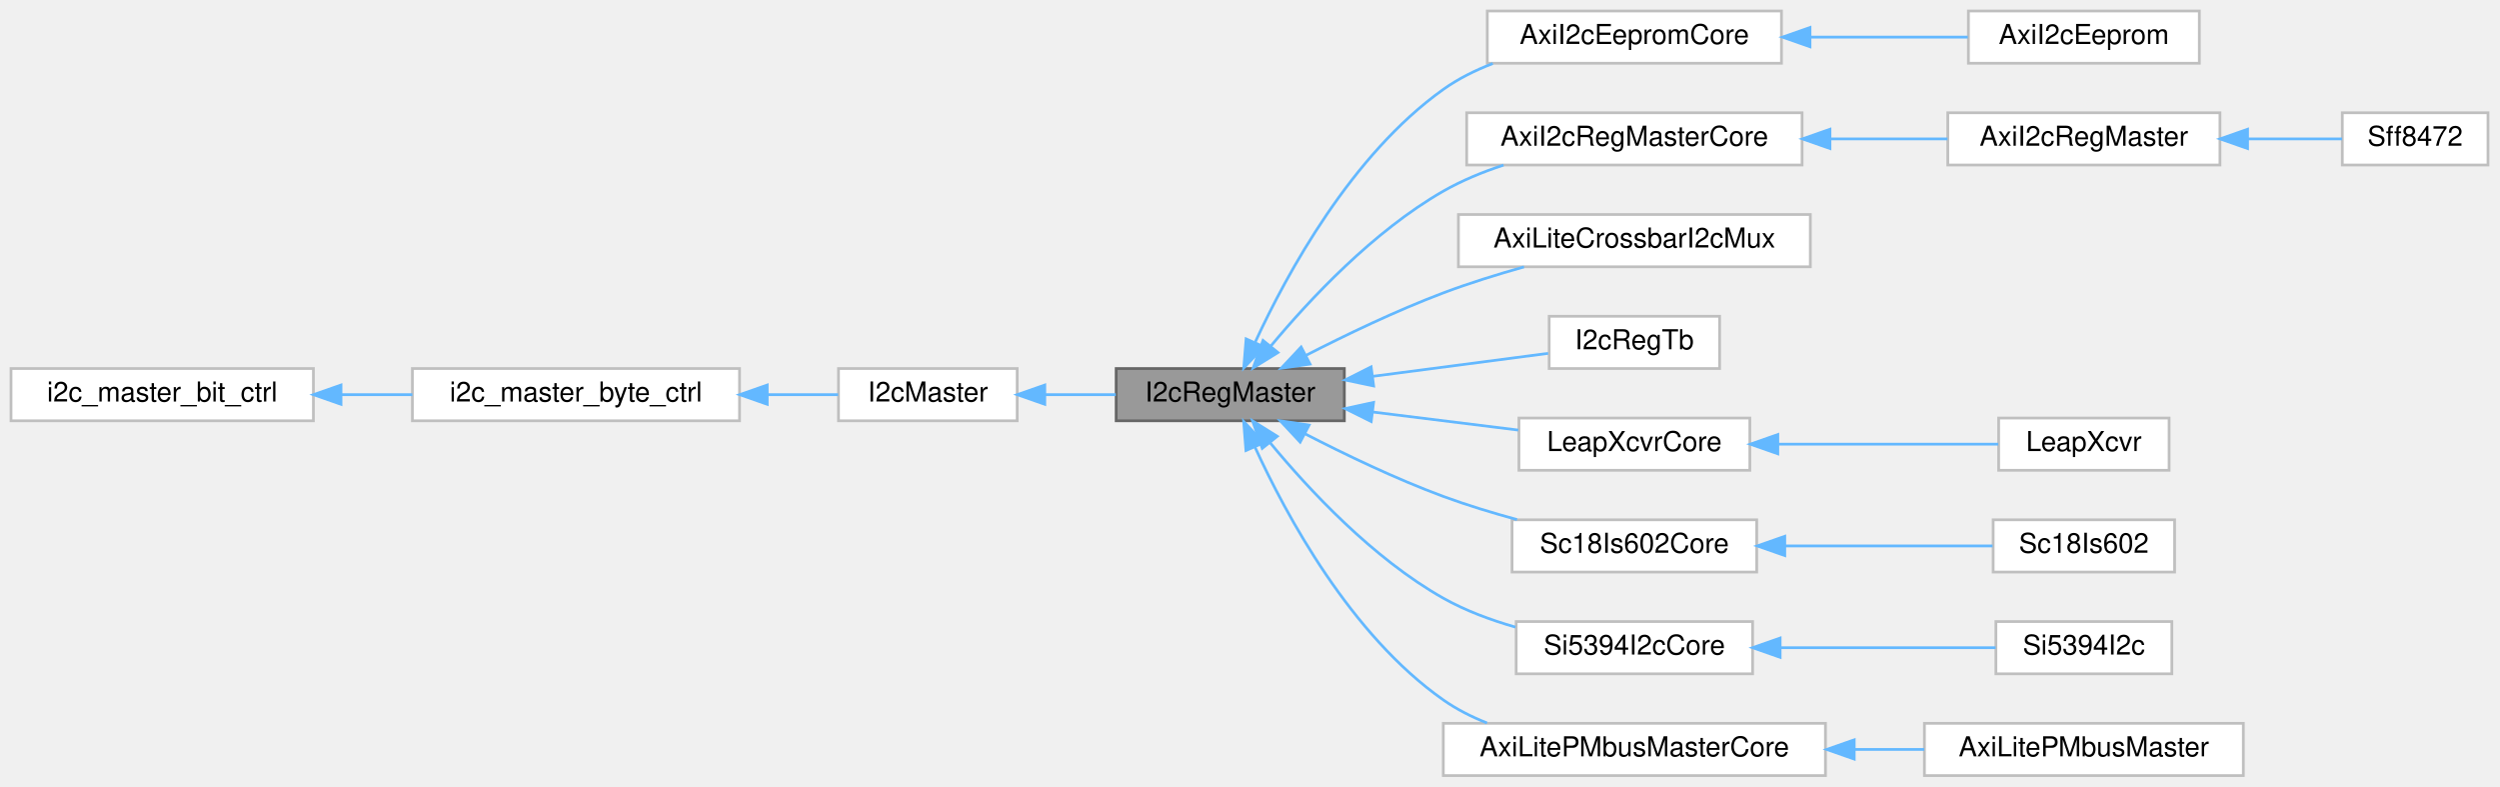
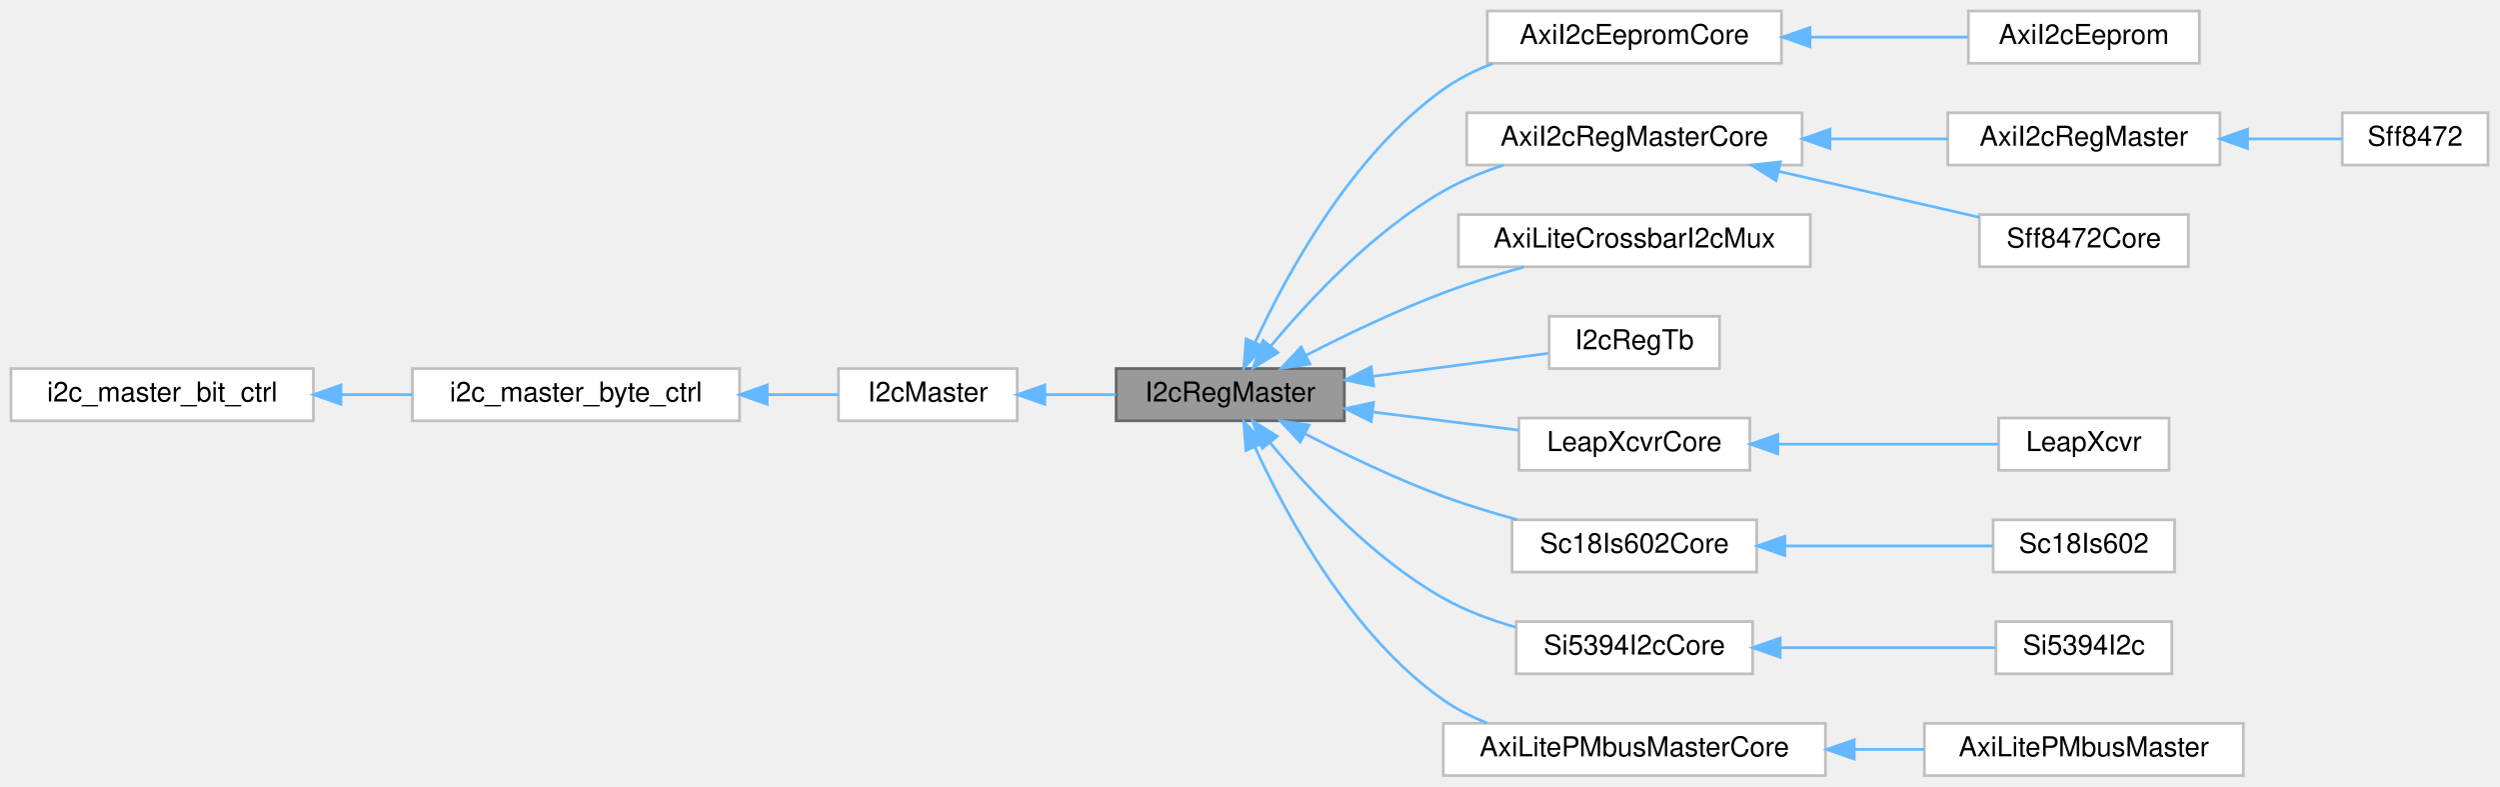
<svg xmlns="http://www.w3.org/2000/svg" xmlns:xlink="http://www.w3.org/1999/xlink" width="909pt" height="286pt" viewBox="0.00 0.00 909.00 286.00">
  <g id="graph0" class="graph" transform="scale(1 1) rotate(0) translate(4 282)">
    <g id="Node000001" class="node">
      <g id="a_Node000001">
        <a xlink:title=" ">
          <polygon fill="#999999" stroke="#666666" points="485,-148 402,-148 402,-129 485,-129 485,-148" />
          <text text-anchor="middle" x="443.5" y="-136" font-family="Helvetica,sans-Serif" font-size="10.00">I2cRegMaster</text>
        </a>
      </g>
    </g>
    <g id="Node000005" class="node">
      <g id="a_Node000005">
        <a xlink:href="classAxiI2cEepromCore.html" target="_top" xlink:title=" ">
          <polygon fill="white" stroke="#bfbfbf" points="644,-278 537,-278 537,-259 644,-259 644,-278" />
          <text text-anchor="middle" x="590.5" y="-266" font-family="Helvetica,sans-Serif" font-size="10.00">AxiI2cEepromCore</text>
        </a>
      </g>
    </g>
    <g id="edge4_Node000001_Node000005" class="edge">
      <g id="a_edge4_Node000001_Node000005">
        <a xlink:title=" ">
          <path fill="none" stroke="#63b8ff" d="M452.61,-157.67C464.14,-182.59 487.64,-225.74 521,-249.5 526.43,-253.37 532.61,-256.45 539,-258.9" />
          <polygon fill="#63b8ff" stroke="#63b8ff" points="455.67,-155.93 448.41,-148.21 449.27,-158.77 455.67,-155.93" />
        </a>
      </g>
    </g>
    <g id="Node000007" class="node">
      <g id="a_Node000007">
        <a xlink:href="classAxiI2cRegMasterCore.html" target="_top" xlink:title=" ">
          <polygon fill="white" stroke="#bfbfbf" points="651.5,-241 529.5,-241 529.5,-222 651.5,-222 651.5,-241" />
          <text text-anchor="middle" x="590.5" y="-229" font-family="Helvetica,sans-Serif" font-size="10.00">AxiI2cRegMasterCore</text>
        </a>
      </g>
    </g>
    <g id="edge6_Node000001_Node000007" class="edge">
      <g id="a_edge6_Node000001_Node000007">
        <a xlink:title=" ">
          <path fill="none" stroke="#63b8ff" d="M458.3,-156.23C472.34,-173.09 495.6,-197.97 521,-212.5 527.75,-216.36 535.32,-219.47 542.91,-221.97" />
          <polygon fill="#63b8ff" stroke="#63b8ff" points="460.85,-153.82 451.84,-148.24 455.41,-158.22 460.85,-153.82" />
        </a>
      </g>
    </g>
-     <g id="Node000010" class="node">
-       <g id="a_Node000010">
+     <g id="Node000011" class="node">
+       <g id="a_Node000011">
        <a xlink:href="classAxiLiteCrossbarI2cMux.html" target="_top" xlink:title=" ">
          <polygon fill="white" stroke="#bfbfbf" points="654.5,-204 526.5,-204 526.5,-185 654.5,-185 654.5,-204" />
          <text text-anchor="middle" x="590.5" y="-192" font-family="Helvetica,sans-Serif" font-size="10.00">AxiLiteCrossbarI2cMux</text>
        </a>
      </g>
    </g>
-     <g id="edge9_Node000001_Node000010" class="edge">
-       <g id="a_edge9_Node000001_Node000010">
+     <g id="edge10_Node000001_Node000011" class="edge">
+       <g id="a_edge10_Node000001_Node000011">
        <a xlink:title=" ">
          <path fill="none" stroke="#63b8ff" d="M470.94,-152.74C485.44,-160.18 503.9,-169.05 521,-175.5 530.35,-179.03 540.65,-182.22 550.35,-184.95" />
          <polygon fill="#63b8ff" stroke="#63b8ff" points="472.52,-149.62 462.03,-148.1 469.28,-155.83 472.52,-149.62" />
        </a>
      </g>
    </g>
-     <g id="Node000011" class="node">
-       <g id="a_Node000011">
+     <g id="Node000012" class="node">
+       <g id="a_Node000012">
        <a xlink:href="classI2cRegTb.html" target="_top" xlink:title=" ">
          <polygon fill="white" stroke="#bfbfbf" points="621.5,-167 559.5,-167 559.5,-148 621.5,-148 621.5,-167" />
          <text text-anchor="middle" x="590.5" y="-155" font-family="Helvetica,sans-Serif" font-size="10.00">I2cRegTb</text>
        </a>
      </g>
    </g>
-     <g id="edge10_Node000001_Node000011" class="edge">
-       <g id="a_edge10_Node000001_Node000011">
+     <g id="edge11_Node000001_Node000012" class="edge">
+       <g id="a_edge11_Node000001_Node000012">
        <a xlink:title=" ">
          <path fill="none" stroke="#63b8ff" d="M495.46,-145.18C516.73,-147.96 540.72,-151.11 559.14,-153.52" />
          <polygon fill="#63b8ff" stroke="#63b8ff" points="495.65,-141.67 485.28,-143.84 494.74,-148.61 495.65,-141.67" />
        </a>
      </g>
    </g>
-     <g id="Node000012" class="node">
-       <g id="a_Node000012">
+     <g id="Node000013" class="node">
+       <g id="a_Node000013">
        <a xlink:href="classLeapXcvrCore.html" target="_top" xlink:title=" ">
          <polygon fill="white" stroke="#bfbfbf" points="632.5,-130 548.5,-130 548.5,-111 632.5,-111 632.5,-130" />
          <text text-anchor="middle" x="590.5" y="-118" font-family="Helvetica,sans-Serif" font-size="10.00">LeapXcvrCore</text>
        </a>
      </g>
    </g>
-     <g id="edge11_Node000001_Node000012" class="edge">
-       <g id="a_edge11_Node000001_Node000012">
+     <g id="edge12_Node000001_Node000013" class="edge">
+       <g id="a_edge12_Node000001_Node000013">
        <a xlink:title=" ">
          <path fill="none" stroke="#63b8ff" d="M495.24,-132.2C512.59,-130.05 531.77,-127.67 548.28,-125.62" />
          <polygon fill="#63b8ff" stroke="#63b8ff" points="494.77,-128.73 485.28,-133.44 495.63,-135.68 494.77,-128.73" />
        </a>
      </g>
    </g>
-     <g id="Node000014" class="node">
-       <g id="a_Node000014">
+     <g id="Node000015" class="node">
+       <g id="a_Node000015">
        <a xlink:href="classSc18Is602Core.html" target="_top" xlink:title=" ">
          <polygon fill="white" stroke="#bfbfbf" points="635,-93 546,-93 546,-74 635,-74 635,-93" />
          <text text-anchor="middle" x="590.5" y="-81" font-family="Helvetica,sans-Serif" font-size="10.00">Sc18Is602Core</text>
        </a>
      </g>
    </g>
-     <g id="edge13_Node000001_Node000014" class="edge">
-       <g id="a_edge13_Node000001_Node000014">
+     <g id="edge14_Node000001_Node000015" class="edge">
+       <g id="a_edge14_Node000001_Node000015">
        <a xlink:title=" ">
          <path fill="none" stroke="#63b8ff" d="M470.61,-124.31C485.15,-116.81 503.74,-107.87 521,-101.5 529.54,-98.35 538.86,-95.51 547.8,-93.08" />
          <polygon fill="#63b8ff" stroke="#63b8ff" points="468.93,-121.24 461.7,-128.99 472.18,-127.44 468.93,-121.24" />
        </a>
      </g>
    </g>
-     <g id="Node000016" class="node">
-       <g id="a_Node000016">
+     <g id="Node000017" class="node">
+       <g id="a_Node000017">
        <a xlink:href="classSi5394I2cCore.html" target="_top" xlink:title=" ">
          <polygon fill="white" stroke="#bfbfbf" points="633.5,-56 547.5,-56 547.5,-37 633.5,-37 633.5,-56" />
          <text text-anchor="middle" x="590.5" y="-44" font-family="Helvetica,sans-Serif" font-size="10.00">Si5394I2cCore</text>
        </a>
      </g>
    </g>
-     <g id="edge15_Node000001_Node000016" class="edge">
-       <g id="a_edge15_Node000001_Node000016">
+     <g id="edge16_Node000001_Node000017" class="edge">
+       <g id="a_edge16_Node000001_Node000017">
        <a xlink:title=" ">
          <path fill="none" stroke="#63b8ff" d="M458.04,-120.97C472.02,-104.05 495.36,-78.94 521,-64.5 529.04,-59.97 538.24,-56.56 547.24,-53.98" />
          <polygon fill="#63b8ff" stroke="#63b8ff" points="455.14,-118.98 451.61,-128.97 460.6,-123.36 455.14,-118.98" />
        </a>
      </g>
    </g>
-     <g id="Node000018" class="node">
-       <g id="a_Node000018">
+     <g id="Node000019" class="node">
+       <g id="a_Node000019">
        <a xlink:href="classAxiLitePMbusMasterCore.html" target="_top" xlink:title=" ">
          <polygon fill="white" stroke="#bfbfbf" points="660,-19 521,-19 521,0 660,0 660,-19" />
          <text text-anchor="middle" x="590.5" y="-7" font-family="Helvetica,sans-Serif" font-size="10.00">AxiLitePMbusMasterCore</text>
        </a>
      </g>
    </g>
-     <g id="edge17_Node000001_Node000018" class="edge">
-       <g id="a_edge17_Node000001_Node000018">
+     <g id="edge18_Node000001_Node000019" class="edge">
+       <g id="a_edge18_Node000001_Node000019">
        <a xlink:title=" ">
          <path fill="none" stroke="#63b8ff" d="M452.41,-119.6C463.83,-94.65 487.33,-51.14 521,-27.5 525.83,-24.11 531.26,-21.36 536.89,-19.12" />
          <polygon fill="#63b8ff" stroke="#63b8ff" points="449.21,-118.19 448.38,-128.75 455.61,-121.01 449.21,-118.19" />
        </a>
      </g>
    </g>
    <g id="Node000002" class="node">
      <g id="a_Node000002">
        <a xlink:href="classI2cMaster.html" target="_top" xlink:title=" ">
          <polygon fill="white" stroke="#bfbfbf" points="366,-148 301,-148 301,-129 366,-129 366,-148" />
          <text text-anchor="middle" x="333.5" y="-136" font-family="Helvetica,sans-Serif" font-size="10.00">I2cMaster</text>
        </a>
      </g>
    </g>
    <g id="edge1_Node000001_Node000002" class="edge">
      <g id="a_edge1_Node000001_Node000002">
        <a xlink:title=" ">
          <path fill="none" stroke="#63b8ff" d="M376.08,-138.5C384.55,-138.5 393.44,-138.5 401.87,-138.5" />
          <polygon fill="#63b8ff" stroke="#63b8ff" points="376.03,-135 366.03,-138.5 376.03,-142 376.03,-135" />
        </a>
      </g>
    </g>
    <g id="Node000003" class="node">
      <g id="a_Node000003">
        <a xlink:href="classi2c__master__byte__ctrl.html" target="_top" xlink:title=" ">
          <polygon fill="white" stroke="#bfbfbf" points="265,-148 146,-148 146,-129 265,-129 265,-148" />
          <text text-anchor="middle" x="205.5" y="-136" font-family="Helvetica,sans-Serif" font-size="10.00">i2c_master_byte_ctrl</text>
        </a>
      </g>
    </g>
    <g id="edge2_Node000002_Node000003" class="edge">
      <g id="a_edge2_Node000002_Node000003">
        <a xlink:title=" ">
          <path fill="none" stroke="#63b8ff" d="M275.21,-138.5C284.16,-138.5 292.96,-138.5 300.87,-138.5" />
          <polygon fill="#63b8ff" stroke="#63b8ff" points="275.07,-135 265.07,-138.5 275.07,-142 275.07,-135" />
        </a>
      </g>
    </g>
    <g id="Node000004" class="node">
      <g id="a_Node000004">
        <a xlink:href="classi2c__master__bit__ctrl.html" target="_top" xlink:title=" ">
          <polygon fill="white" stroke="#bfbfbf" points="110,-148 0,-148 0,-129 110,-129 110,-148" />
          <text text-anchor="middle" x="55" y="-136" font-family="Helvetica,sans-Serif" font-size="10.00">i2c_master_bit_ctrl</text>
        </a>
      </g>
    </g>
    <g id="edge3_Node000003_Node000004" class="edge">
      <g id="a_edge3_Node000003_Node000004">
        <a xlink:title=" ">
          <path fill="none" stroke="#63b8ff" d="M120.04,-138.5C128.67,-138.5 137.48,-138.5 146,-138.5" />
          <polygon fill="#63b8ff" stroke="#63b8ff" points="120.03,-135 110.03,-138.5 120.03,-142 120.03,-135" />
        </a>
      </g>
    </g>
    <g id="Node000006" class="node">
      <g id="a_Node000006">
        <a xlink:href="classAxiI2cEeprom.html" target="_top" xlink:title=" ">
          <polygon fill="white" stroke="#bfbfbf" points="796,-278 712,-278 712,-259 796,-259 796,-278" />
          <text text-anchor="middle" x="754" y="-266" font-family="Helvetica,sans-Serif" font-size="10.00">AxiI2cEeprom</text>
        </a>
      </g>
    </g>
    <g id="edge5_Node000005_Node000006" class="edge">
      <g id="a_edge5_Node000005_Node000006">
        <a xlink:title=" ">
          <path fill="none" stroke="#63b8ff" d="M654.58,-268.5C673.79,-268.5 694.41,-268.5 711.78,-268.5" />
          <polygon fill="#63b8ff" stroke="#63b8ff" points="654.38,-265 644.38,-268.5 654.38,-272 654.38,-265" />
        </a>
      </g>
    </g>
    <g id="Node000008" class="node">
      <g id="a_Node000008">
        <a xlink:href="classAxiI2cRegMaster.html" target="_top" xlink:title=" ">
          <polygon fill="white" stroke="#bfbfbf" points="803.5,-241 704.5,-241 704.5,-222 803.5,-222 803.5,-241" />
          <text text-anchor="middle" x="754" y="-229" font-family="Helvetica,sans-Serif" font-size="10.00">AxiI2cRegMaster</text>
        </a>
      </g>
    </g>
    <g id="edge7_Node000007_Node000008" class="edge">
      <g id="a_edge7_Node000007_Node000008">
        <a xlink:title=" ">
          <path fill="none" stroke="#63b8ff" d="M661.96,-231.5C676.28,-231.5 691.04,-231.5 704.4,-231.5" />
          <polygon fill="#63b8ff" stroke="#63b8ff" points="661.64,-228 651.64,-231.5 661.64,-235 661.64,-228" />
        </a>
      </g>
    </g>
+     <g id="Node000010" class="node">
+       <g id="a_Node000010">
+         <a xlink:href="classSff8472Core.html" target="_top" xlink:title=" ">
+           <polygon fill="white" stroke="#bfbfbf" points="792,-204 716,-204 716,-185 792,-185 792,-204" />
+           <text text-anchor="middle" x="754" y="-192" font-family="Helvetica,sans-Serif" font-size="10.00">Sff8472Core</text>
+         </a>
+       </g>
+     </g>
+     <g id="edge9_Node000007_Node000010" class="edge">
+       <g id="a_edge9_Node000007_Node000010">
+         <a xlink:title=" ">
+           <path fill="none" stroke="#63b8ff" d="M642.99,-219.7C666.71,-214.27 694.33,-207.94 715.96,-202.99" />
+           <polygon fill="#63b8ff" stroke="#63b8ff" points="642.06,-216.33 633.09,-221.97 643.62,-223.15 642.06,-216.33" />
+         </a>
+       </g>
+     </g>
    <g id="Node000009" class="node">
      <g id="a_Node000009">
        <a xlink:href="classSff8472.html" target="_top" xlink:title=" ">
          <polygon fill="white" stroke="#bfbfbf" points="901,-241 848,-241 848,-222 901,-222 901,-241" />
          <text text-anchor="middle" x="874.5" y="-229" font-family="Helvetica,sans-Serif" font-size="10.00">Sff8472</text>
        </a>
      </g>
    </g>
    <g id="edge8_Node000008_Node000009" class="edge">
      <g id="a_edge8_Node000008_Node000009">
        <a xlink:title=" ">
          <path fill="none" stroke="#63b8ff" d="M813.62,-231.5C825.68,-231.5 837.78,-231.5 847.91,-231.5" />
          <polygon fill="#63b8ff" stroke="#63b8ff" points="813.54,-228 803.54,-231.5 813.54,-235 813.54,-228" />
        </a>
      </g>
    </g>
-     <g id="Node000013" class="node">
-       <g id="a_Node000013">
+     <g id="Node000014" class="node">
+       <g id="a_Node000014">
        <a xlink:href="classLeapXcvr.html" target="_top" xlink:title=" ">
          <polygon fill="white" stroke="#bfbfbf" points="785,-130 723,-130 723,-111 785,-111 785,-130" />
          <text text-anchor="middle" x="754" y="-118" font-family="Helvetica,sans-Serif" font-size="10.00">LeapXcvr</text>
        </a>
      </g>
    </g>
-     <g id="edge12_Node000012_Node000013" class="edge">
-       <g id="a_edge12_Node000012_Node000013">
+     <g id="edge13_Node000013_Node000014" class="edge">
+       <g id="a_edge13_Node000013_Node000014">
        <a xlink:title=" ">
          <path fill="none" stroke="#63b8ff" d="M642.88,-120.5C669.23,-120.5 700.42,-120.5 722.87,-120.5" />
          <polygon fill="#63b8ff" stroke="#63b8ff" points="642.67,-117 632.67,-120.5 642.67,-124 642.67,-117" />
        </a>
      </g>
    </g>
-     <g id="Node000015" class="node">
-       <g id="a_Node000015">
+     <g id="Node000016" class="node">
+       <g id="a_Node000016">
        <a xlink:href="classSc18Is602.html" target="_top" xlink:title=" ">
          <polygon fill="white" stroke="#bfbfbf" points="787,-93 721,-93 721,-74 787,-74 787,-93" />
          <text text-anchor="middle" x="754" y="-81" font-family="Helvetica,sans-Serif" font-size="10.00">Sc18Is602</text>
        </a>
      </g>
    </g>
-     <g id="edge14_Node000014_Node000015" class="edge">
-       <g id="a_edge14_Node000014_Node000015">
+     <g id="edge15_Node000015_Node000016" class="edge">
+       <g id="a_edge15_Node000015_Node000016">
        <a xlink:title=" ">
          <path fill="none" stroke="#63b8ff" d="M645.29,-83.5C670.31,-83.5 699.22,-83.5 720.79,-83.5" />
          <polygon fill="#63b8ff" stroke="#63b8ff" points="645.2,-80 635.2,-83.5 645.2,-87 645.2,-80" />
        </a>
      </g>
    </g>
-     <g id="Node000017" class="node">
-       <g id="a_Node000017">
+     <g id="Node000018" class="node">
+       <g id="a_Node000018">
        <a xlink:href="classSi5394I2c.html" target="_top" xlink:title=" ">
          <polygon fill="white" stroke="#bfbfbf" points="786,-56 722,-56 722,-37 786,-37 786,-56" />
          <text text-anchor="middle" x="754" y="-44" font-family="Helvetica,sans-Serif" font-size="10.00">Si5394I2c</text>
        </a>
      </g>
    </g>
-     <g id="edge16_Node000016_Node000017" class="edge">
-       <g id="a_edge16_Node000016_Node000017">
+     <g id="edge17_Node000017_Node000018" class="edge">
+       <g id="a_edge17_Node000017_Node000018">
        <a xlink:title=" ">
          <path fill="none" stroke="#63b8ff" d="M643.53,-46.5C669.38,-46.5 699.73,-46.5 721.91,-46.5" />
          <polygon fill="#63b8ff" stroke="#63b8ff" points="643.51,-43 633.51,-46.5 643.51,-50 643.51,-43" />
        </a>
      </g>
    </g>
-     <g id="Node000019" class="node">
-       <g id="a_Node000019">
+     <g id="Node000020" class="node">
+       <g id="a_Node000020">
        <a xlink:href="classAxiLitePMbusMaster.html" target="_top" xlink:title=" ">
          <polygon fill="white" stroke="#bfbfbf" points="812,-19 696,-19 696,0 812,0 812,-19" />
          <text text-anchor="middle" x="754" y="-7" font-family="Helvetica,sans-Serif" font-size="10.00">AxiLitePMbusMaster</text>
        </a>
      </g>
    </g>
-     <g id="edge18_Node000018_Node000019" class="edge">
-       <g id="a_edge18_Node000018_Node000019">
+     <g id="edge19_Node000019_Node000020" class="edge">
+       <g id="a_edge19_Node000019_Node000020">
        <a xlink:title=" ">
          <path fill="none" stroke="#63b8ff" d="M670.5,-9.5C679.08,-9.5 687.69,-9.5 695.94,-9.5" />
          <polygon fill="#63b8ff" stroke="#63b8ff" points="670.46,-6 660.46,-9.5 670.46,-13 670.46,-6" />
        </a>
      </g>
    </g>
  </g>
</svg>
